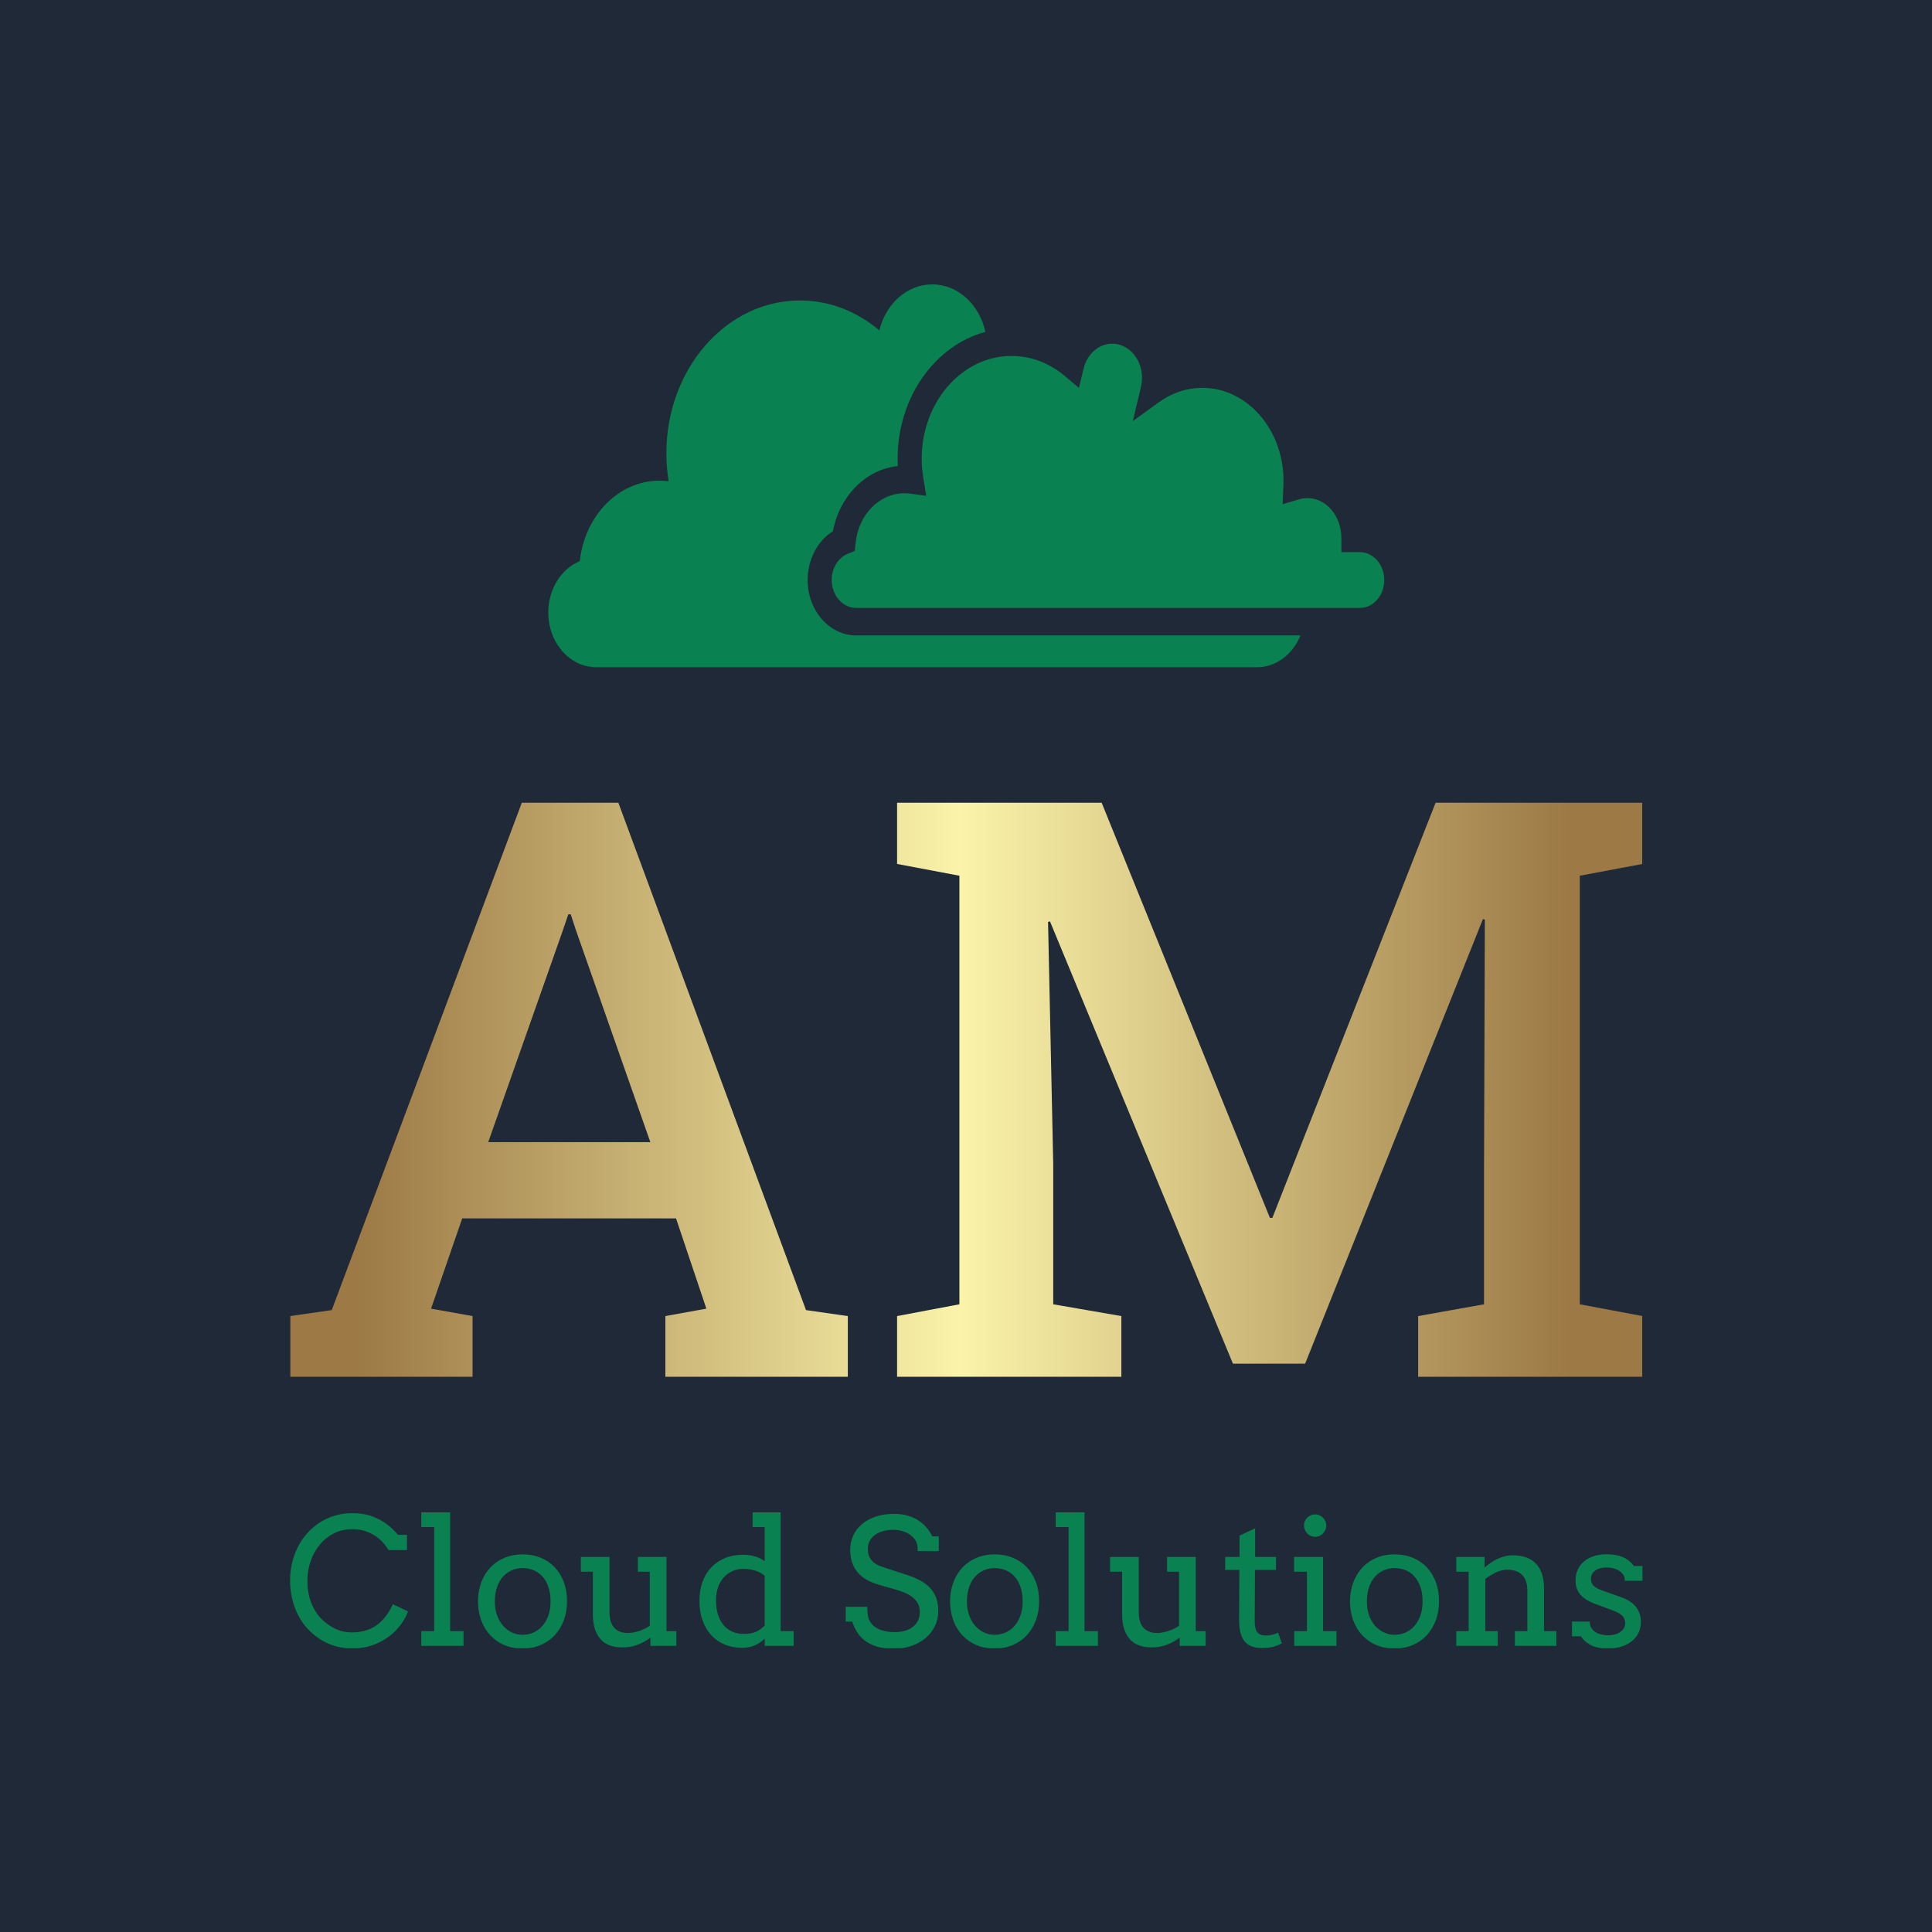
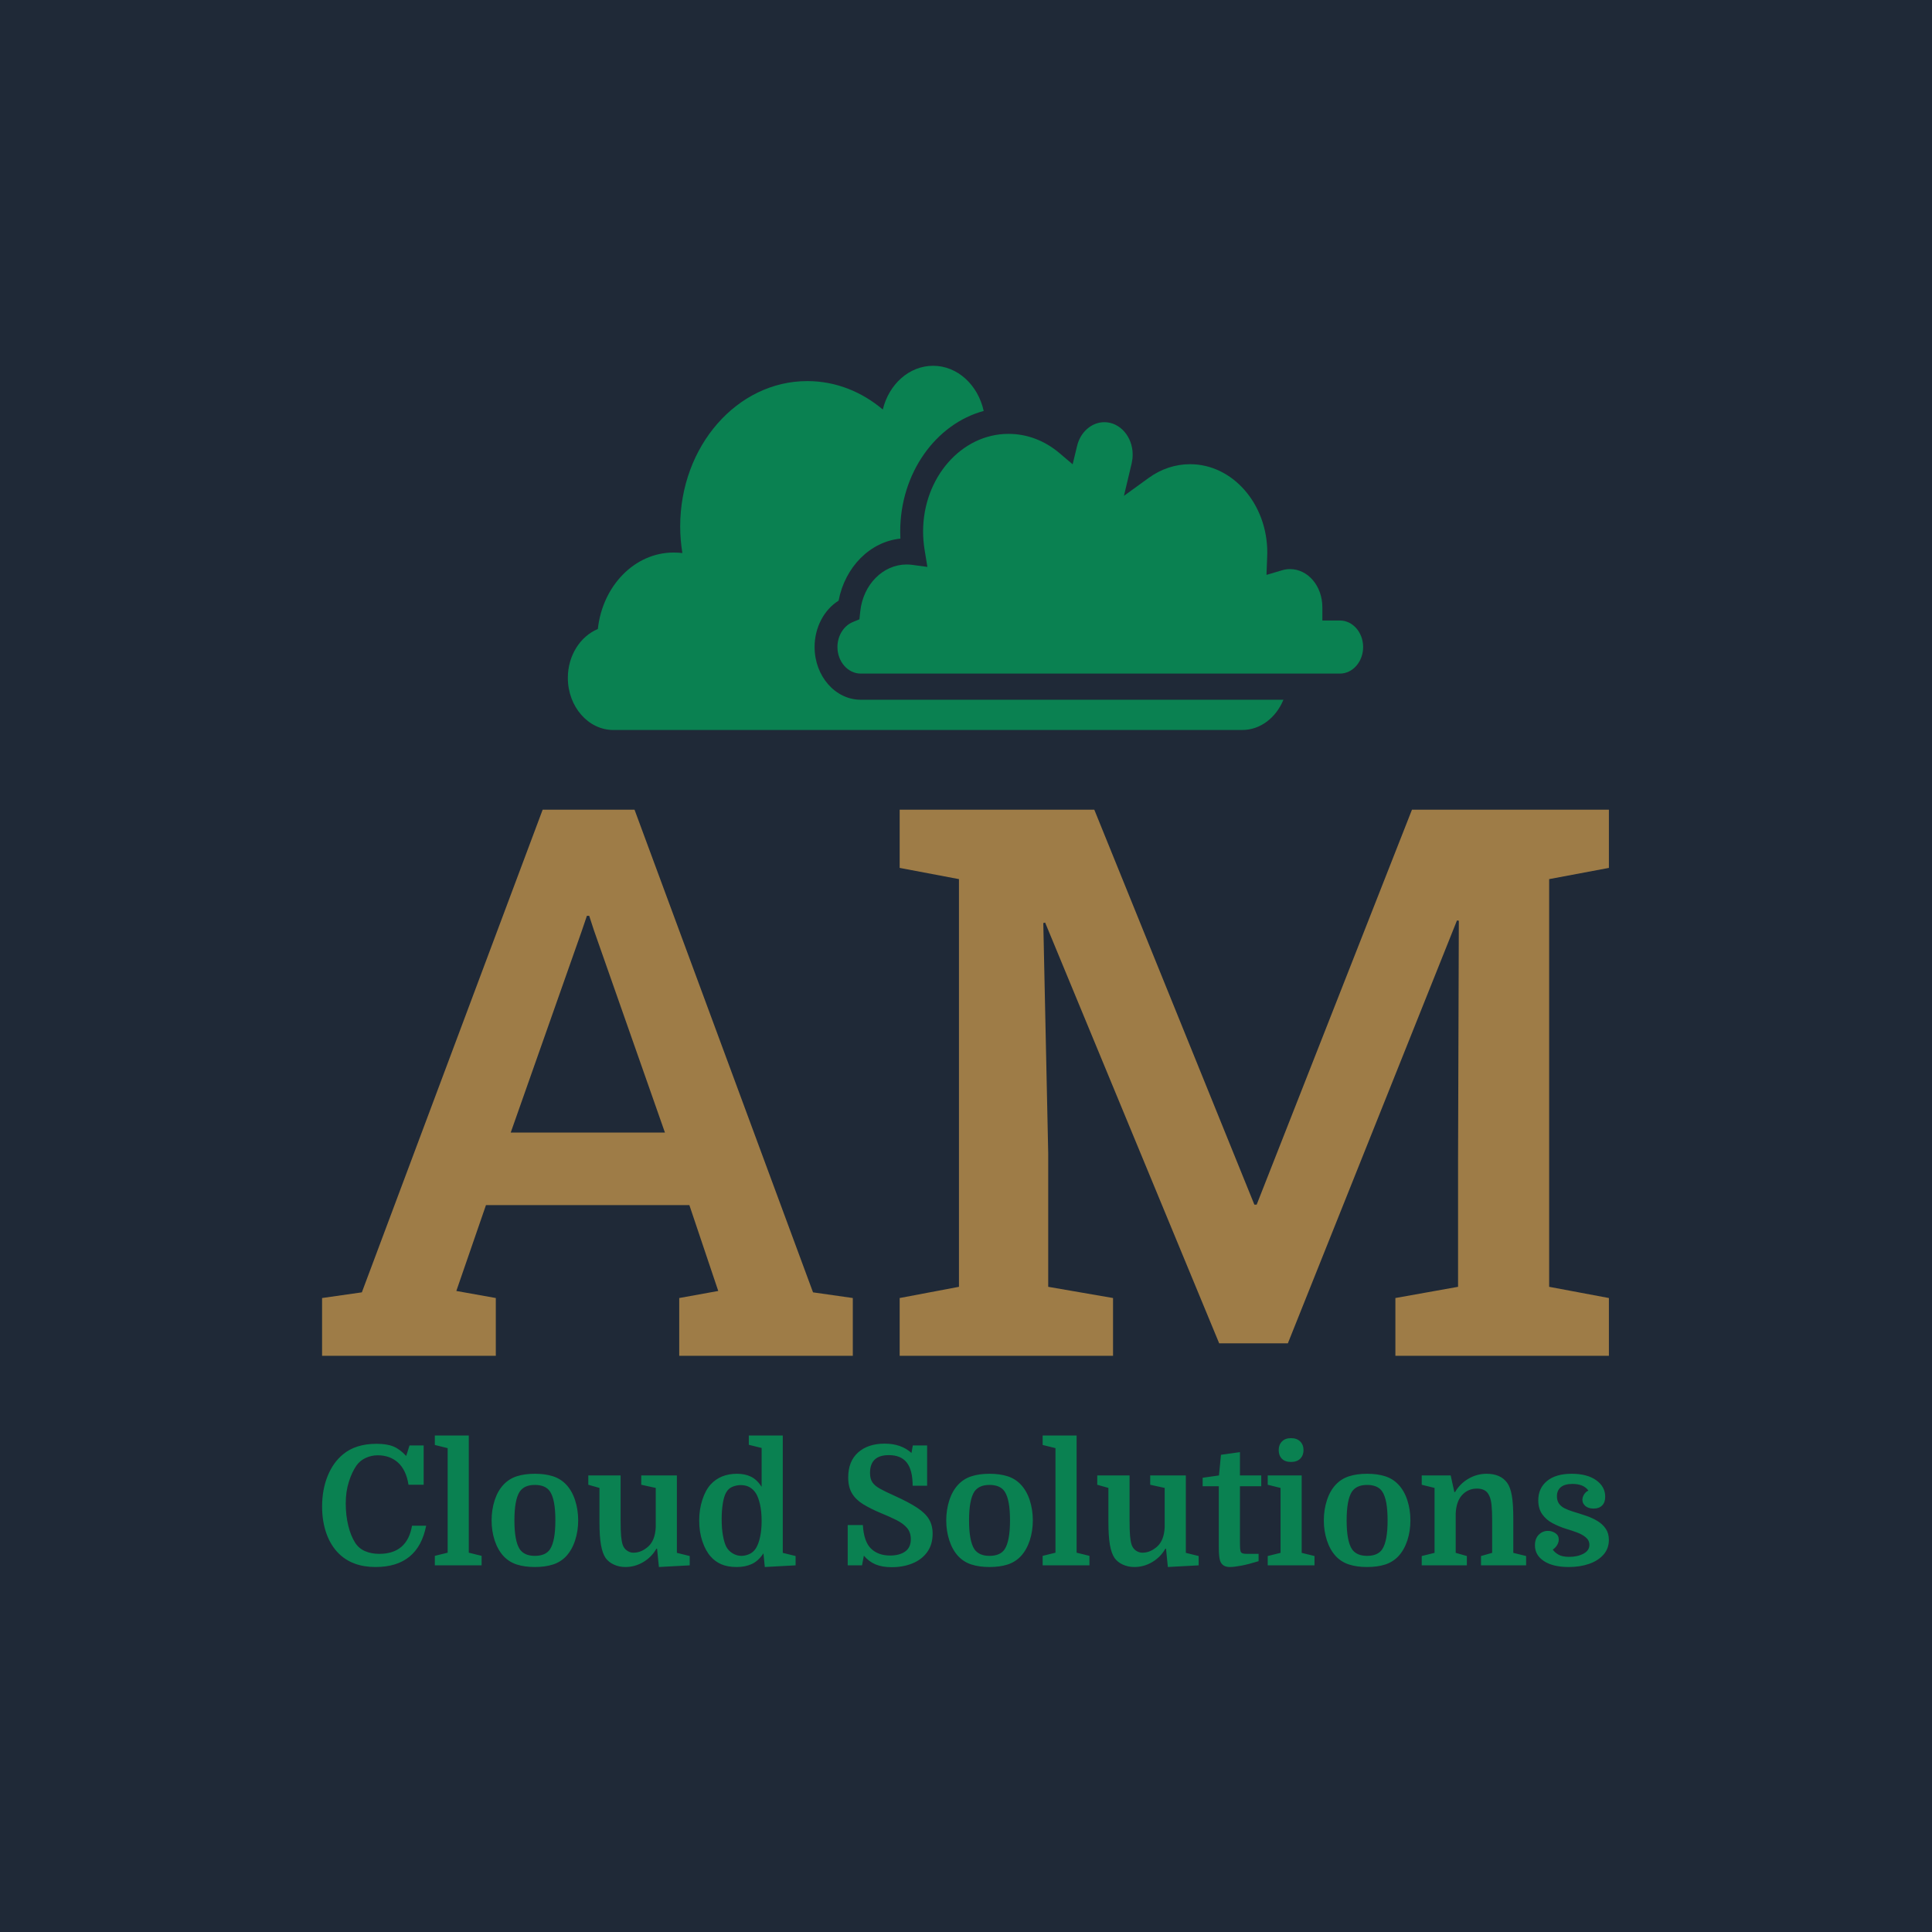
- <svg xmlns="http://www.w3.org/2000/svg" version="1.1" width="1000" height="1000" viewBox="0 0 1000 1000">
-   <rect width="1000" height="1000" fill="#1f2937" />
-   <g transform="matrix(0.7,0,0,0.7,150.1384,147.4857)">
-     <svg viewBox="0 0 245 247" data-background-color="#1f2937" preserveAspectRatio="xMidYMid meet" height="1008" width="1000">
-       <g id="tight-bounds" transform="matrix(1,0,0,1,-0.04843399,-0.1)">
-         <svg viewBox="0 0 245.097 247.2" height="247.2" width="245.097">
+ <svg xmlns="http://www.w3.org/2000/svg" version="1.1" width="1500" height="1500" viewBox="0 0 1500 1500">
+   <rect width="1500" height="1500" fill="#1f2937" />
+   <g transform="matrix(0.6666667,0,0,0.6666667,249.6037,284.3773)">
+     <svg viewBox="0 0 265 247" data-background-color="#1f2937" preserveAspectRatio="xMidYMid meet" height="1398" width="1500">
+       <g id="tight-bounds" transform="matrix(1,0,0,1,0.1050113,-0.1)">
+         <svg viewBox="0 0 264.79 247.2" height="247.2" width="264.79">
          <g>
-             <svg viewBox="0 0 245.097 247.2" height="247.2" width="245.097">
+             <svg viewBox="0 0 264.79 247.2" height="247.2" width="264.79">
              <g>
-                 <svg viewBox="0 0 395.52 398.914" height="247.2" width="245.097">
-                   <g transform="matrix(1,0,0,1,0,151.5611)">
-                     <svg viewBox="0 0 395.52 247.353" height="247.353" width="395.52">
-                       <g id="textblocktransform">
-                         <svg viewBox="0 0 395.52 247.353" height="247.353" width="395.52" id="textblock">
-                           <g>
-                             <svg viewBox="0 0 395.52 167.845" height="167.845" width="395.52">
-                               <g transform="matrix(1,0,0,1,0,0)">
-                                 <svg width="395.52" viewBox="1.29 -35.55 83.77 35.55" height="167.845" data-palette-color="url(#42454261-adbe-470b-a712-112ee8628300)" />
+                 <svg viewBox="0 0 264.79 247.2" height="247.2" width="264.79">
+                   <g>
+                     <svg viewBox="0 0 395.52 369.246" height="247.2" width="264.79">
+                       <g transform="matrix(1,0,0,1,0,136.4295)">
+                         <svg viewBox="0 0 395.52 232.816" height="232.816" width="395.52">
+                           <g id="textblocktransform">
+                             <svg viewBox="0 0 395.52 232.816" height="232.816" width="395.52" id="textblock">
+                               <g>
+                                 <svg viewBox="0 0 395.52 167.845" height="167.845" width="395.52">
+                                   <g transform="matrix(1,0,0,1,0,0)">
+                                     <svg width="395.52" viewBox="1.29 -35.55 83.77 35.55" height="167.845" data-palette-color="#9e7c47">
+                                       <path d="M12.6 0L1.29 0 1.29-3.76 3.88-4.13 15.65-35.55 21.63-35.55 33.25-4.13 35.84-3.76 35.84 0 24.54 0 24.54-3.76 27.08-4.22 25.2-9.81 11.96-9.81 10.03-4.22 12.6-3.76 12.6 0ZM18.19-27.64L13.57-14.53 23.61-14.53 18.99-27.69 18.68-28.64 18.53-28.64 18.19-27.64ZM52.78 0L38.89 0 38.89-3.76 42.75-4.49 42.75-31.03 38.89-31.76 38.89-35.55 42.75-35.55 51.56-35.55 61.98-9.84 62.13-9.84 72.24-35.55 85.06-35.55 85.06-31.76 81.17-31.03 81.17-4.49 85.06-3.76 85.06 0 71.16 0 71.16-3.76 75.24-4.49 75.24-12.77 75.29-28.32 75.17-28.34 64.16-0.81 59.69-0.81 48.36-28.2 48.24-28.17 48.56-13.18 48.56-4.49 52.78-3.76 52.78 0Z" opacity="1" transform="matrix(1,0,0,1,0,0)" fill="#9e7c47" class="wordmark-text-0" data-fill-palette-color="primary" id="text-0" />
+                                     </svg>
+                                   </g>
+                                 </svg>
                              </g>
-                             </svg>
-                           </g>
-                           <g transform="matrix(1,0,0,1,0,207.4695)">
-                             <svg viewBox="0 0 395.52 39.883" height="39.883" width="395.52">
-                               <g transform="matrix(1,0,0,1,0,0)">
-                                 <svg width="395.52" viewBox="1.76 -37.99 384.68 38.8" height="39.883" data-palette-color="#0a8151">
-                                   <path d="M35.01-27.25L29.76-27.25Q28.13-30.03 25.43-31.62 22.73-33.2 19.41-33.2L19.41-33.2Q16.58-33.2 14.23-32.01 11.89-30.81 10.22-28.8 8.54-26.78 7.62-24.13 6.69-21.48 6.69-18.55L6.69-18.55Q6.69-15.09 7.71-12.41 8.74-9.74 10.39-7.97 12.04-6.2 14.31-5.02 16.58-3.83 19.41-3.83L19.41-3.83Q23.27-3.83 26.12-5.7 28.98-7.57 31.01-11.84L31.01-11.84 35.3-9.81Q34.38-7.18 32.15-4.72 29.93-2.27 26.67-0.77 23.41 0.73 19.46 0.73L19.46 0.73Q15.67 0.73 12.5-0.7 9.33-2.12 6.85-4.76 4.37-7.4 3.06-11.01 1.76-14.62 1.76-18.55L1.76-18.55Q1.76-22.51 3.06-26.03 4.37-29.54 6.73-32.14 9.08-34.74 12.34-36.24 15.6-37.74 19.41-37.74L19.41-37.74Q22.8-37.74 25.27-36.78 27.73-35.82 29.46-34.48 31.18-33.15 32.42-31.59L32.42-31.59 35.01-31.59 35.01-27.25ZM39.08-33.79L39.08-37.99 47.29-37.99 47.29-4.2 51.1-4.2 51.1 0 39.08 0 39.08-4.2 42.75-4.2 42.75-33.79 39.08-33.79ZM55.2-12.65L55.2-12.65Q55.22-15.65 56.16-18.12 57.1-20.58 58.78-22.35 60.47-24.12 62.79-25.07 65.11-26.03 67.89-26.03L67.89-26.03Q70.7-26.03 73.03-25.07 75.36-24.12 77.02-22.38 78.68-20.63 79.61-18.16 80.54-15.7 80.54-12.7L80.54-12.7Q80.54-9.74 79.61-7.26 78.68-4.79 77.02-3 75.36-1.22 73.03-0.23 70.7 0.76 67.89 0.76L67.89 0.76Q65.03 0.76 62.71-0.22 60.4-1.2 58.74-2.97 57.08-4.74 56.15-7.2 55.22-9.67 55.2-12.65ZM60-12.65L60-12.65Q60-10.47 60.63-8.72 61.25-6.96 62.34-5.73 63.42-4.49 64.85-3.82 66.28-3.15 67.89-3.15L67.89-3.15Q69.58-3.15 71.03-3.81 72.48-4.47 73.55-5.7 74.63-6.93 75.24-8.69 75.85-10.45 75.85-12.65L75.85-12.65Q75.85-14.94 75.24-16.72 74.63-18.51 73.57-19.7 72.5-20.9 71.04-21.51 69.58-22.12 67.89-22.12L67.89-22.12Q66.28-22.12 64.85-21.51 63.42-20.9 62.34-19.7 61.25-18.51 60.63-16.72 60-14.94 60-12.65ZM100.68-21.09L100.68-25.29 108.83-25.29 108.83-4.2 111.64-4.2 111.64 0 104.26 0 104.26-2.34Q102.56-1.03 100.54-0.29 98.53 0.44 96.23 0.44L96.23 0.44Q94.33 0.44 92.78-0.11 91.23-0.66 90.14-1.82 89.06-2.98 88.47-4.76 87.88-6.54 87.88-9.01L87.88-9.01 87.88-21.09 84.47-21.09 84.47-25.29 92.62-25.29 92.62-9.55Q92.62-6.64 93.96-5.15 95.31-3.66 97.82-3.66L97.82-3.66Q99.31-3.66 100.96-4.2 102.6-4.74 104.07-5.69L104.07-5.69 104.07-21.09 100.68-21.09ZM133.32-33.79L133.32-37.99 141.3-37.99 141.3-4.2 145.01-4.2 145.01 0 136.76 0 136.76-2.08Q135.54-0.83 133.93-0.13 132.31 0.56 130.26 0.56L130.26 0.56Q127.7 0.56 125.49-0.33 123.28-1.22 121.66-2.94 120.03-4.66 119.12-7.17 118.2-9.67 118.2-12.89L118.2-12.89Q118.2-15.82 119.08-18.23 119.96-20.63 121.57-22.33 123.18-24.02 125.45-24.96 127.72-25.9 130.51-25.9L130.51-25.9Q132.34-25.9 133.85-25.5 135.37-25.1 136.76-24.1L136.76-24.1 136.76-33.79 133.32-33.79ZM130.85-3.39L130.85-3.39Q132.88-3.39 134.24-3.99 135.61-4.59 136.76-5.79L136.76-5.79 136.76-19.95Q135.54-20.97 133.95-21.44 132.36-21.9 130.7-21.9L130.7-21.9Q129.09-21.9 127.68-21.3 126.26-20.7 125.2-19.56 124.14-18.41 123.53-16.75 122.91-15.09 122.91-12.94L122.91-12.94Q122.91-10.6 123.5-8.81 124.09-7.03 125.14-5.82 126.19-4.61 127.65-4 129.12-3.39 130.85-3.39ZM146.91 0Q146.91 0 146.91 0ZM180.31-26.95Q180.31-29.1 179.53-30.18 178.74-31.25 177.8-31.82 176.86-32.4 175.74-32.7 174.62-33.01 173.5-33.01L173.5-33.01Q171.64-33.01 170.25-32.58 168.86-32.15 167.94-31.42 167.03-30.69 166.56-29.71 166.1-28.74 166.1-27.66L166.1-27.66Q166.1-26.05 166.67-25.06 167.25-24.07 168.12-23.47 169-22.88 170.07-22.53 171.13-22.19 172.1-21.85L172.1-21.85 177.04-20.24Q179.26-19.53 180.95-18.63 182.65-17.72 183.8-16.49 184.95-15.26 185.54-13.65 186.14-12.04 186.14-9.91L186.14-9.91Q186.14-7.62 185.2-5.66 184.26-3.71 182.58-2.27 180.89-0.83 178.56-0.01 176.23 0.81 173.45 0.81L173.45 0.81Q170.59 0.81 168.56 0.16 166.54-0.49 165.16-1.57 163.78-2.66 162.95-4.05 162.12-5.44 161.65-6.91L161.65-6.91 159.8-6.91 159.8-11.11 165.95-11.11Q165.95-8.4 166.53-7.28 167.1-6.15 168.12-5.41 169.15-4.66 170.57-4.28 171.98-3.91 173.69-3.91L173.69-3.91Q175.35-3.91 176.68-4.3 178.01-4.69 178.95-5.43 179.89-6.18 180.39-7.24 180.89-8.3 180.89-9.64L180.89-9.64Q180.89-11.13 180.27-12.17 179.65-13.21 178.67-13.94 177.69-14.67 176.54-15.14 175.38-15.6 174.3-15.94L174.3-15.94 168.95-17.46Q167.2-17.99 165.74-18.82 164.29-19.65 163.25-20.85 162.22-22.05 161.65-23.65 161.09-25.24 161.09-27.34L161.09-27.34Q161.09-29.47 161.92-31.32 162.75-33.18 164.36-34.57 165.98-35.96 168.31-36.76 170.64-37.55 173.64-37.55L173.64-37.55Q175.62-37.55 177.29-37.08 178.96-36.62 180.32-35.78 181.67-34.94 182.71-33.75 183.75-32.57 184.46-31.15L184.46-31.15 186.29-31.15 186.29-26.95 180.31-26.95ZM189.48-12.65L189.48-12.65Q189.51-15.65 190.45-18.12 191.39-20.58 193.07-22.35 194.76-24.12 197.08-25.07 199.4-26.03 202.18-26.03L202.18-26.03Q204.99-26.03 207.32-25.07 209.65-24.12 211.31-22.38 212.97-20.63 213.9-18.16 214.83-15.7 214.83-12.7L214.83-12.7Q214.83-9.74 213.9-7.26 212.97-4.79 211.31-3 209.65-1.22 207.32-0.23 204.99 0.76 202.18 0.76L202.18 0.76Q199.32 0.76 197-0.22 194.68-1.2 193.02-2.97 191.36-4.74 190.44-7.2 189.51-9.67 189.48-12.65ZM194.29-12.65L194.29-12.65Q194.29-10.47 194.92-8.72 195.54-6.96 196.63-5.73 197.71-4.49 199.14-3.82 200.57-3.15 202.18-3.15L202.18-3.15Q203.86-3.15 205.32-3.81 206.77-4.47 207.84-5.7 208.92-6.93 209.53-8.69 210.14-10.45 210.14-12.65L210.14-12.65Q210.14-14.94 209.53-16.72 208.92-18.51 207.86-19.7 206.79-20.9 205.33-21.51 203.86-22.12 202.18-22.12L202.18-22.12Q200.57-22.12 199.14-21.51 197.71-20.9 196.63-19.7 195.54-18.51 194.92-16.72 194.29-14.94 194.29-12.65ZM219.54-33.79L219.54-37.99 227.74-37.99 227.74-4.2 231.55-4.2 231.55 0 219.54 0 219.54-4.2 223.2-4.2 223.2-33.79 219.54-33.79ZM251.22-21.09L251.22-25.29 259.38-25.29 259.38-4.2 262.18-4.2 262.18 0 254.81 0 254.81-2.34Q253.1-1.03 251.09-0.29 249.07 0.44 246.78 0.44L246.78 0.44Q244.87 0.44 243.32-0.11 241.77-0.66 240.69-1.82 239.6-2.98 239.02-4.76 238.43-6.54 238.43-9.01L238.43-9.01 238.43-21.09 235.01-21.09 235.01-25.29 243.17-25.29 243.17-9.55Q243.17-6.64 244.51-5.15 245.85-3.66 248.37-3.66L248.37-3.66Q249.86-3.66 251.5-4.2 253.15-4.74 254.62-5.69L254.62-5.69 254.62-21.09 251.22-21.09ZM276.27-33.45L276.27-25.29 282.2-25.29 282.2-21.61 276.22-21.61 276.15-7.01Q276.15-5.52 276.49-4.59 276.83-3.66 277.59-3.31 278.34-2.95 279.3-2.95L279.3-2.95Q280.32-2.95 281.1-3.14 281.88-3.32 282.81-3.76L282.81-3.76 283.86-0.71Q282.69-0.1 281.4 0.26 280.1 0.61 278.34 0.61L278.34 0.61Q276.68 0.61 275.45 0.21 274.22-0.2 273.38-1.15 272.53-2.1 272.12-3.7 271.7-5.3 271.7-7.69L271.7-7.69 271.78-21.61 267.75-21.61 267.75-25.29 271.83-25.29 271.83-31.35 276.27-33.45ZM287.35-21.09L287.35-25.29 295.6-25.29 295.6-4.2 299.41-4.2 299.41 0 287.4 0 287.4-4.2 291.01-4.2 291.01-21.09 287.35-21.09ZM290.16-34.25L290.16-34.25Q290.16-34.89 290.41-35.46 290.67-36.04 291.1-36.46 291.53-36.89 292.11-37.15 292.7-37.4 293.36-37.4L293.36-37.4Q293.99-37.4 294.56-37.15 295.14-36.89 295.57-36.46 295.99-36.04 296.25-35.46 296.51-34.89 296.51-34.25L296.51-34.25Q296.51-33.59 296.25-33.01 295.99-32.42 295.57-31.97 295.14-31.52 294.56-31.26 293.99-31.01 293.36-31.01L293.36-31.01Q292.7-31.01 292.11-31.26 291.53-31.52 291.1-31.97 290.67-32.42 290.41-33.01 290.16-33.59 290.16-34.25ZM303.24-12.65L303.24-12.65Q303.27-15.65 304.21-18.12 305.15-20.58 306.83-22.35 308.51-24.12 310.83-25.07 313.15-26.03 315.94-26.03L315.94-26.03Q318.74-26.03 321.08-25.07 323.41-24.12 325.07-22.38 326.73-20.63 327.66-18.16 328.58-15.7 328.58-12.7L328.58-12.7Q328.58-9.74 327.66-7.26 326.73-4.79 325.07-3 323.41-1.22 321.08-0.23 318.74 0.76 315.94 0.76L315.94 0.76Q313.08 0.76 310.76-0.22 308.44-1.2 306.78-2.97 305.12-4.74 304.19-7.2 303.27-9.67 303.24-12.65ZM308.05-12.65L308.05-12.65Q308.05-10.47 308.67-8.72 309.3-6.96 310.38-5.73 311.47-4.49 312.9-3.82 314.33-3.15 315.94-3.15L315.94-3.15Q317.62-3.15 319.07-3.81 320.53-4.47 321.6-5.7 322.68-6.93 323.29-8.69 323.9-10.45 323.9-12.65L323.9-12.65Q323.9-14.94 323.29-16.72 322.68-18.51 321.61-19.7 320.55-20.9 319.09-21.51 317.62-22.12 315.94-22.12L315.94-22.12Q314.33-22.12 312.9-21.51 311.47-20.9 310.38-19.7 309.3-18.51 308.67-16.72 308.05-14.94 308.05-12.65ZM350.14 0L350.14-4.2 353.7-4.2 353.7-15.75Q353.7-18.65 352.23-20.15 350.75-21.66 347.99-21.66L347.99-21.66Q346.4-21.66 344.79-20.9 343.18-20.14 341.74-19.02L341.74-19.02 341.74-4.2 345.3-4.2 345.3 0 333.49 0 333.49-4.2 337-4.2 337-21.09 333.49-21.09 333.49-25.29 341.54-25.29 341.54-22.31 341.59-22.31Q342.4-23.02 343.31-23.66 344.23-24.29 345.23-24.76 346.23-25.22 347.32-25.49 348.41-25.76 349.6-25.76L349.6-25.76Q351.63-25.76 353.26-25.2 354.9-24.63 356.05-23.49 357.19-22.34 357.82-20.54 358.44-18.75 358.44-16.31L358.44-16.31 358.44-4.2 361.95-4.2 361.95 0 350.14 0ZM381.43-18.51Q381.43-19.53 380.96-20.25 380.48-20.97 379.73-21.42 378.97-21.88 378.04-22.08 377.11-22.29 376.23-22.29L376.23-22.29Q375.26-22.29 374.44-22.07 373.62-21.85 373.04-21.44 372.45-21.02 372.12-20.42 371.79-19.82 371.79-19.09L371.79-19.09Q371.79-17.82 372.56-17.08 373.33-16.33 375.14-15.7L375.14-15.7 379.99-13.99Q383.12-12.94 384.56-11.13 386-9.33 386-6.81L386-6.81Q386-5.13 385.33-3.72 384.66-2.32 383.42-1.33 382.19-0.34 380.46 0.21 378.72 0.76 376.6 0.76L376.6 0.76Q373.65 0.76 371.79-0.2 369.94-1.15 368.93-2.71L368.93-2.71 366.4-2.71 366.4-6.91 371.45-6.91Q371.45-5.86 371.9-5.11 372.35-4.37 373.1-3.91 373.84-3.44 374.78-3.22 375.72-3 376.7-3L376.7-3Q377.65-3 378.53-3.23 379.41-3.47 380.08-3.92 380.75-4.37 381.14-5 381.53-5.64 381.53-6.45L381.53-6.45Q381.53-7.67 380.74-8.52 379.95-9.38 378.04-10.06L378.04-10.06 373.21-11.87Q370.25-12.92 368.82-14.54 367.4-16.16 367.4-18.6L367.4-18.6Q367.4-20.21 367.99-21.58 368.59-22.95 369.73-23.94 370.86-24.93 372.5-25.49 374.13-26.05 376.23-26.05L376.23-26.05Q378.94-26.05 380.78-25.29 382.61-24.54 384.07-22.71L384.07-22.71 386.44-22.71 386.44-18.51 381.43-18.51Z" opacity="1" transform="matrix(1,0,0,1,0,0)" fill="#0a8151" class="slogan-text-1" data-fill-palette-color="secondary" id="text-1" />
+                               <g transform="matrix(1,0,0,1,0,192.3379)">
+                                 <svg viewBox="0 0 395.52 40.478" height="40.478" width="395.52">
+                                   <g transform="matrix(1,0,0,1,0,0)">
+                                     <svg width="395.52" viewBox="2.15 -39 386.42 39.55" height="40.478" data-palette-color="#0a8151">
+                                       <path d="M18.85-33.05L18.85-33.05Q16.95-33.05 15.23-32.25 13.5-31.45 12.45-29.95L12.45-29.95Q11.1-28 10.18-25.08 9.25-22.15 9.25-18.6L9.25-18.6Q9.25-15.05 10-11.95 10.75-8.85 12.1-6.75L12.1-6.75Q13.2-5.05 15.08-4.25 16.95-3.45 19.3-3.45L19.3-3.45Q27.7-3.45 29.15-11.9L29.15-11.9 33.4-11.9Q30.95 0.5 18.2 0.5L18.2 0.5Q11.3 0.5 7.2-3.5L7.2-3.5Q4.75-5.9 3.45-9.55 2.15-13.2 2.15-17.65L2.15-17.65Q2.15-22.7 3.8-26.8 5.45-30.9 8.45-33.35L8.45-33.35Q12.25-36.5 18.5-36.5L18.5-36.5Q21.6-36.5 23.55-35.7 25.5-34.9 27.4-32.85L27.4-32.85 28.4-36 32.65-36 32.65-24.2 28.1-24.2Q27.4-28.6 24.98-30.83 22.55-33.05 18.85-33.05ZM36-2.85L39.85-3.8 39.85-35.2 36-36.15 36-39 46.2-39 46.2-3.8 50.05-2.85 50.05 0 36 0 36-2.85ZM79.05-13.5L79.05-13.5Q79.05-10.3 78.12-7.48 77.2-4.65 75.45-2.75L75.45-2.75Q73.8-1 71.47-0.25 69.15 0.5 66.05 0.5L66.05 0.5Q62.95 0.5 60.62-0.25 58.3-1 56.65-2.75L56.65-2.75Q54.9-4.65 53.97-7.48 53.05-10.3 53.05-13.5L53.05-13.5Q53.05-16.7 53.97-19.55 54.9-22.4 56.65-24.25L56.65-24.25Q58.3-26 60.62-26.75 62.95-27.5 66.05-27.5L66.05-27.5Q69.15-27.5 71.47-26.75 73.8-26 75.45-24.25L75.45-24.25Q77.2-22.4 78.12-19.55 79.05-16.7 79.05-13.5ZM61.5-4.85L61.5-4.85Q62.2-3.85 63.32-3.35 64.45-2.85 66.05-2.85L66.05-2.85Q67.65-2.85 68.8-3.35 69.95-3.85 70.6-4.85L70.6-4.85Q72.2-7.3 72.2-13.5L72.2-13.5Q72.2-16.65 71.8-18.8 71.4-20.95 70.6-22.15L70.6-22.15Q69.95-23.15 68.8-23.65 67.65-24.15 66.05-24.15L66.05-24.15Q64.45-24.15 63.32-23.65 62.2-23.15 61.5-22.15L61.5-22.15Q59.9-19.7 59.9-13.5L59.9-13.5Q59.9-7.3 61.5-4.85ZM82.09-27L91.79-27 91.79-13.6Q91.79-10.4 91.94-8.8 92.09-7.2 92.39-6.25L92.39-6.25Q92.79-5.05 93.72-4.42 94.64-3.8 95.59-3.8L95.59-3.8Q96.94-3.8 98.04-4.3 99.14-4.8 100.09-5.65L100.09-5.65Q102.14-7.5 102.34-11.4L102.34-11.4 102.34-23.25 97.99-24.2 97.99-27 108.69-27 108.69-3.75 112.54-2.8 112.54 0 103.29 0.5 102.74-5 102.54-5Q101.09-2.45 98.59-0.98 96.09 0.5 93.24 0.5L93.24 0.5Q91.34 0.5 89.77-0.23 88.19-0.95 87.29-2.2L87.29-2.2Q86.34-3.6 85.89-6.15 85.44-8.7 85.44-12.95L85.44-12.95 85.44-23.25 82.09-24.2 82.09-27ZM115.39-13.45L115.39-13.45Q115.39-16.75 116.32-19.63 117.24-22.5 118.79-24.25L118.79-24.25Q120.24-25.85 122.24-26.68 124.24-27.5 126.74-27.5L126.74-27.5Q129.09-27.5 130.89-26.65 132.69-25.8 134.14-23.6L134.14-23.6 134.14-35.25 130.29-36.2 130.29-39 140.49-39 140.49-3.75 144.34-2.8 144.34 0 135.09 0.5 134.69-3.6Q133.14-1.3 131.19-0.4 129.24 0.5 126.64 0.5L126.64 0.5Q123.89 0.5 122.02-0.33 120.14-1.15 118.84-2.65L118.84-2.65Q117.29-4.4 116.34-7.23 115.39-10.05 115.39-13.45ZM134.14-13.3L134.14-13.3Q134.14-16.2 133.64-18.35 133.14-20.5 132.44-21.6L132.44-21.6Q131.69-22.8 130.56-23.45 129.44-24.1 127.84-24.1L127.84-24.1Q126.64-24.1 125.39-23.6 124.14-23.1 123.44-21.8L123.44-21.8Q122.79-20.6 122.47-18.5 122.14-16.4 122.14-13.9L122.14-13.9Q122.14-11 122.54-8.85 122.94-6.7 123.54-5.55L123.54-5.55Q124.24-4.3 125.47-3.58 126.69-2.85 128.09-2.85L128.09-2.85Q129.24-2.85 130.44-3.38 131.64-3.9 132.44-5.15L132.44-5.15Q133.24-6.45 133.69-8.58 134.14-10.7 134.14-13.3ZM173.19 0.55L173.19 0.55Q170.34 0.55 168.36-0.28 166.39-1.1 164.84-2.9L164.84-2.9 164.29 0 159.99 0 159.99-12.1 164.54-12.1Q164.84-7.1 166.99-5.03 169.14-2.95 172.69-2.95L172.69-2.95Q175.54-2.95 177.24-4.15 178.94-5.35 178.94-7.85L178.94-7.85Q178.94-9.9 177.81-11.23 176.69-12.55 174.66-13.58 172.64-14.6 169.94-15.7L169.94-15.7Q166.84-17 164.64-18.35 162.44-19.7 161.29-21.6 160.14-23.5 160.14-26.4L160.14-26.4Q160.14-31.25 163.11-33.9 166.09-36.55 171.09-36.55L171.09-36.55Q176.04-36.55 179.14-33.75L179.14-33.75 179.54-36 183.84-36 183.84-23.9 179.49-23.9Q179.49-28.6 177.74-30.85 175.99-33.1 172.34-33.1L172.34-33.1Q166.69-33.1 166.69-27.75L166.69-27.75Q166.69-26 167.39-24.95 168.09-23.9 169.71-23 171.34-22.1 174.14-20.85L174.14-20.85Q178.34-18.95 180.84-17.3 183.34-15.65 184.41-13.83 185.49-12 185.49-9.55L185.49-9.55Q185.49-6.2 183.84-3.95 182.19-1.7 179.41-0.58 176.64 0.55 173.19 0.55ZM215.58-13.5L215.58-13.5Q215.58-10.3 214.66-7.48 213.73-4.65 211.98-2.75L211.98-2.75Q210.33-1 208.01-0.25 205.68 0.5 202.58 0.5L202.58 0.5Q199.48 0.5 197.16-0.25 194.83-1 193.18-2.75L193.18-2.75Q191.43-4.65 190.51-7.48 189.58-10.3 189.58-13.5L189.58-13.5Q189.58-16.7 190.51-19.55 191.43-22.4 193.18-24.25L193.18-24.25Q194.83-26 197.16-26.75 199.48-27.5 202.58-27.5L202.58-27.5Q205.68-27.5 208.01-26.75 210.33-26 211.98-24.25L211.98-24.25Q213.73-22.4 214.66-19.55 215.58-16.7 215.58-13.5ZM198.03-4.85L198.03-4.85Q198.73-3.85 199.86-3.35 200.98-2.85 202.58-2.85L202.58-2.85Q204.18-2.85 205.33-3.35 206.48-3.85 207.13-4.85L207.13-4.85Q208.73-7.3 208.73-13.5L208.73-13.5Q208.73-16.65 208.33-18.8 207.93-20.95 207.13-22.15L207.13-22.15Q206.48-23.15 205.33-23.65 204.18-24.15 202.58-24.15L202.58-24.15Q200.98-24.15 199.86-23.65 198.73-23.15 198.03-22.15L198.03-22.15Q196.43-19.7 196.43-13.5L196.43-13.5Q196.43-7.3 198.03-4.85ZM218.53-2.85L222.38-3.8 222.38-35.2 218.53-36.15 218.53-39 228.73-39 228.73-3.8 232.58-2.85 232.58 0 218.53 0 218.53-2.85ZM234.93-27L244.63-27 244.63-13.6Q244.63-10.4 244.78-8.8 244.93-7.2 245.23-6.25L245.23-6.25Q245.63-5.05 246.55-4.42 247.48-3.8 248.43-3.8L248.43-3.8Q249.78-3.8 250.88-4.3 251.98-4.8 252.93-5.65L252.93-5.65Q254.98-7.5 255.18-11.4L255.18-11.4 255.18-23.25 250.83-24.2 250.83-27 261.53-27 261.53-3.75 265.38-2.8 265.38 0 256.13 0.5 255.58-5 255.38-5Q253.93-2.45 251.43-0.98 248.93 0.5 246.08 0.5L246.08 0.5Q244.18 0.5 242.6-0.23 241.03-0.95 240.13-2.2L240.13-2.2Q239.18-3.6 238.73-6.15 238.28-8.7 238.28-12.95L238.28-12.95 238.28-23.25 234.93-24.2 234.93-27ZM271.43-23.75L266.58-23.75 266.58-26.3 271.48-27 272.08-33.2 277.78-34 277.78-27 284.18-27 284.18-23.75 277.78-23.75 277.78-7.4Q277.78-5.7 277.83-5.08 277.88-4.45 278.03-4.05L278.03-4.05Q278.18-3.75 278.58-3.6 278.98-3.45 279.88-3.45L279.88-3.45 283.38-3.45 283.38-1.25Q280.48-0.35 278.25 0.08 276.03 0.5 274.73 0.5L274.73 0.5Q272.48 0.5 271.83-1.35L271.83-1.35Q271.63-1.95 271.53-2.9 271.43-3.85 271.43-5.7L271.43-5.7 271.43-23.75ZM289.97-3.75L289.97-23.25 286.12-24.2 286.12-27 296.32-27 296.32-3.75 300.17-2.8 300.17 0 286.12 0 286.12-2.8 289.97-3.75ZM289.42-34.6L289.42-34.6Q289.42-36.2 290.4-37.2 291.37-38.2 293.12-38.2L293.12-38.2Q294.87-38.2 295.87-37.2 296.87-36.2 296.87-34.6L296.87-34.6Q296.87-33.05 295.9-32.05 294.92-31.05 293.12-31.05L293.12-31.05Q291.32-31.05 290.37-32.02 289.42-33 289.42-34.6ZM328.97-13.5L328.97-13.5Q328.97-10.3 328.05-7.48 327.12-4.65 325.37-2.75L325.37-2.75Q323.72-1 321.4-0.25 319.07 0.5 315.97 0.5L315.97 0.5Q312.87 0.5 310.55-0.25 308.22-1 306.57-2.75L306.57-2.75Q304.82-4.65 303.9-7.48 302.97-10.3 302.97-13.5L302.97-13.5Q302.97-16.7 303.9-19.55 304.82-22.4 306.57-24.25L306.57-24.25Q308.22-26 310.55-26.75 312.87-27.5 315.97-27.5L315.97-27.5Q319.07-27.5 321.4-26.75 323.72-26 325.37-24.25L325.37-24.25Q327.12-22.4 328.05-19.55 328.97-16.7 328.97-13.5ZM311.42-4.85L311.42-4.85Q312.12-3.85 313.25-3.35 314.37-2.85 315.97-2.85L315.97-2.85Q317.57-2.85 318.72-3.35 319.87-3.85 320.52-4.85L320.52-4.85Q322.12-7.3 322.12-13.5L322.12-13.5Q322.12-16.65 321.72-18.8 321.32-20.95 320.52-22.15L320.52-22.15Q319.87-23.15 318.72-23.65 317.57-24.15 315.97-24.15L315.97-24.15Q314.37-24.15 313.25-23.65 312.12-23.15 311.42-22.15L311.42-22.15Q309.82-19.7 309.82-13.5L309.82-13.5Q309.82-7.3 311.42-4.85ZM332.37-2.8L336.22-3.75 336.22-23.25 332.37-24.2 332.37-27 341.07-27 342.17-22 342.37-22Q343.87-24.55 346.42-26.03 348.97-27.5 351.87-27.5L351.87-27.5Q356.02-27.5 358.02-24.8L358.02-24.8Q359.02-23.4 359.44-20.88 359.87-18.35 359.87-14.05L359.87-14.05 359.87-3.75 363.72-2.8 363.72 0 350.17 0 350.17-2.8 353.52-3.75 353.52-13.4Q353.52-16.4 353.34-18.07 353.17-19.75 352.72-20.75L352.72-20.75Q352.17-22.05 351.22-22.55 350.27-23.05 348.97-23.05L348.97-23.05Q346.52-23.05 344.82-21.45L344.82-21.45Q342.77-19.55 342.57-15.6L342.57-15.6 342.57-3.75 345.92-2.8 345.92 0 332.37 0 332.37-2.8ZM376.67-2.55L376.67-2.55Q379.17-2.55 380.94-3.5 382.72-4.45 382.72-6.15L382.72-6.15Q382.72-7.5 381.64-8.4 380.57-9.3 378.94-9.9 377.32-10.5 375.62-11L375.62-11Q373.57-11.65 371.67-12.65 369.77-13.65 368.57-15.33 367.37-17 367.37-19.55L367.37-19.55Q367.37-23.15 369.99-25.33 372.62-27.5 377.42-27.5L377.42-27.5Q382.02-27.5 384.74-25.58 387.47-23.65 387.47-20.6L387.47-20.6Q387.47-18.9 386.54-17.98 385.62-17.05 384.02-17.05L384.02-17.05Q382.42-17.05 381.52-17.82 380.62-18.6 380.62-19.65L380.62-19.65Q380.62-20.5 381.12-21.3 381.62-22.1 382.42-22.45L382.42-22.45Q381.77-23.4 380.57-23.93 379.37-24.45 377.62-24.45L377.62-24.45Q375.32-24.45 374.14-23.48 372.97-22.5 372.97-20.75L372.97-20.75Q372.97-19.45 373.57-18.57 374.17-17.7 375.24-17.15 376.32-16.6 377.77-16.15L377.77-16.15Q379.77-15.55 381.69-14.9 383.62-14.25 385.17-13.3 386.72-12.35 387.64-10.98 388.57-9.6 388.57-7.65L388.57-7.65Q388.57-5.05 386.97-3.23 385.37-1.4 382.64-0.45 379.92 0.5 376.52 0.5L376.52 0.5Q371.77 0.5 369.07-1.28 366.37-3.05 366.37-6L366.37-6Q366.37-8.05 367.52-9.2 368.67-10.35 370.27-10.35L370.27-10.35Q371.47-10.35 372.49-9.68 373.52-9 373.52-7.75L373.52-7.75Q373.52-6.85 372.97-6 372.42-5.15 371.72-4.75L371.72-4.75Q372.22-3.95 373.37-3.25 374.52-2.55 376.67-2.55Z" opacity="1" transform="matrix(1,0,0,1,0,0)" fill="#0a8151" class="slogan-text-1" data-fill-palette-color="secondary" id="text-1" />
+                                     </svg>
+                                   </g>
                                </svg>
                              </g>
                            </svg>
                          </g>
                        </svg>
                      </g>
-                     </svg>
-                   </g>
-                   <g transform="matrix(1,0,0,1,75.54432,0)">
-                     <svg viewBox="0 0 244.431 111.937" height="111.937" width="244.431">
-                       <g>
-                         <svg version="1.1" x="0" y="0" viewBox="1 27.277 97.07 44.453" enable-background="new 0 0 100 100" xml:space="preserve" height="111.937" width="244.431" class="icon-icon-0" data-fill-palette-color="accent" id="icon-0">
-                           <g fill="#0a8151" data-fill-palette-color="accent">
-                             <path fill-rule="evenodd" clip-rule="evenodd" fill="#0a8151" d="M36.748 68.037c-3.109 0-5.631-2.889-5.631-6.441 0-2.373 1.148-4.537 2.928-5.652 0.791-4.125 3.858-7.2 7.543-7.571-0.014-0.294-0.021-0.577-0.021-0.868 0-7.144 4.363-13.14 10.19-14.716-0.693-3.165-3.194-5.512-6.171-5.512-2.935 0-5.4 2.263-6.143 5.337-2.577-2.178-5.757-3.47-9.217-3.47-8.566 0-15.514 7.943-15.514 17.751 0 1.1 0.098 2.186 0.266 3.236-0.35-0.042-0.714-0.06-1.078-0.06-4.749 0-8.671 4.073-9.238 9.333C2.526 60.293 1 62.627 1 65.371c0 3.51 2.493 6.359 5.554 6.359h76.757c2.228 0 4.146-1.52 5.029-3.693H36.748z" data-fill-palette-color="accent" />
-                             <path fill-rule="evenodd" clip-rule="evenodd" fill="#0a8151" d="M95.238 58.367h-2.144v-1.604c0-2.633-1.778-4.672-3.957-4.672-0.343 0-0.687 0.057-1.022 0.162l-1.842 0.545 0.084-2.17c0.007-0.183 0.014-0.371 0.014-0.557 0-5.943-4.23-10.783-9.427-10.783-1.786 0-3.523 0.574-5.029 1.66l-3.04 2.203 0.946-3.976c0.076-0.343 0.119-0.7 0.119-1.061 0-2.182-1.549-3.954-3.453-3.954-1.548 0-2.921 1.19-3.327 2.89l-0.546 2.248-1.633-1.384c-1.806-1.52-3.95-2.328-6.198-2.328-5.743 0-10.422 5.348-10.422 11.917 0 0.742 0.063 1.478 0.175 2.186l0.351 2.136-1.892-0.256c-0.21-0.025-0.434-0.039-0.65-0.039-2.872 0-5.31 2.451-5.652 5.715l-0.105 0.975-0.812 0.336c-1.113 0.459-1.87 1.682-1.87 3.047 0 1.785 1.274 3.242 2.844 3.242h58.49c1.562 0 2.83-1.457 2.83-3.242S96.8 58.367 95.238 58.367z" data-fill-palette-color="accent" />
+                       <g transform="matrix(1,0,0,1,75.54432,0)">
+                         <svg viewBox="0 0 244.431 111.937" height="111.937" width="244.431">
+                           <g>
+                             <svg version="1.1" x="0" y="0" viewBox="1 27.277 97.07 44.453" enable-background="new 0 0 100 100" xml:space="preserve" height="111.937" width="244.431" class="icon-icon-0" data-fill-palette-color="accent" id="icon-0">
+                               <g fill="#0a8151" data-fill-palette-color="accent">
+                                 <path fill-rule="evenodd" clip-rule="evenodd" fill="#0a8151" d="M36.748 68.037c-3.109 0-5.631-2.889-5.631-6.441 0-2.373 1.148-4.537 2.928-5.652 0.791-4.125 3.858-7.2 7.543-7.571-0.014-0.294-0.021-0.577-0.021-0.868 0-7.144 4.363-13.14 10.19-14.716-0.693-3.165-3.194-5.512-6.171-5.512-2.935 0-5.4 2.263-6.143 5.337-2.577-2.178-5.757-3.47-9.217-3.47-8.566 0-15.514 7.943-15.514 17.751 0 1.1 0.098 2.186 0.266 3.236-0.35-0.042-0.714-0.06-1.078-0.06-4.749 0-8.671 4.073-9.238 9.333C2.526 60.293 1 62.627 1 65.371c0 3.51 2.493 6.359 5.554 6.359h76.757c2.228 0 4.146-1.52 5.029-3.693H36.748z" data-fill-palette-color="accent" />
+                                 <path fill-rule="evenodd" clip-rule="evenodd" fill="#0a8151" d="M95.238 58.367h-2.144v-1.604c0-2.633-1.778-4.672-3.957-4.672-0.343 0-0.687 0.057-1.022 0.162l-1.842 0.545 0.084-2.17c0.007-0.183 0.014-0.371 0.014-0.557 0-5.943-4.23-10.783-9.427-10.783-1.786 0-3.523 0.574-5.029 1.66l-3.04 2.203 0.946-3.976c0.076-0.343 0.119-0.7 0.119-1.061 0-2.182-1.549-3.954-3.453-3.954-1.548 0-2.921 1.19-3.327 2.89l-0.546 2.248-1.633-1.384c-1.806-1.52-3.95-2.328-6.198-2.328-5.743 0-10.422 5.348-10.422 11.917 0 0.742 0.063 1.478 0.175 2.186l0.351 2.136-1.892-0.256c-0.21-0.025-0.434-0.039-0.65-0.039-2.872 0-5.31 2.451-5.652 5.715l-0.105 0.975-0.812 0.336c-1.113 0.459-1.87 1.682-1.87 3.047 0 1.785 1.274 3.242 2.844 3.242h58.49c1.562 0 2.83-1.457 2.83-3.242S96.8 58.367 95.238 58.367z" data-fill-palette-color="accent" />
+                               </g>
+                             </svg>
                          </g>
                        </svg>
                      </g>
+                       <g />
                    </svg>
                  </g>
-                   <g />
                </svg>
              </g>
            </svg>
          </g>
          <defs />
-           <mask id="ba5cffb1-ee1b-4249-9766-1e373e5d10d9">
-             <g id="SvgjsG1190">
-               <svg viewBox="0 0 245.097 247.2" height="247.2" width="245.097">
-                 <g>
-                   <svg viewBox="0 0 245.097 247.2" height="247.2" width="245.097">
-                     <g>
-                       <svg viewBox="0 0 395.52 398.914" height="247.2" width="245.097">
-                         <g transform="matrix(1,0,0,1,0,151.5611)">
-                           <svg viewBox="0 0 395.52 247.353" height="247.353" width="395.52">
-                             <g id="SvgjsG1189">
-                               <svg viewBox="0 0 395.52 247.353" height="247.353" width="395.52" id="SvgjsSvg1188">
-                                 <g>
-                                   <svg viewBox="0 0 395.52 167.845" height="167.845" width="395.52">
-                                     <g transform="matrix(1,0,0,1,0,0)">
-                                       <svg width="395.52" viewBox="1.29 -35.55 83.77 35.55" height="167.845" data-palette-color="url(#42454261-adbe-470b-a712-112ee8628300)">
-                                         <path d="M12.6 0L1.29 0 1.29-3.76 3.88-4.13 15.65-35.55 21.63-35.55 33.25-4.13 35.84-3.76 35.84 0 24.54 0 24.54-3.76 27.08-4.22 25.2-9.81 11.96-9.81 10.03-4.22 12.6-3.76 12.6 0ZM18.19-27.64L13.57-14.53 23.61-14.53 18.99-27.69 18.68-28.64 18.53-28.64 18.19-27.64ZM52.78 0L38.89 0 38.89-3.76 42.75-4.49 42.75-31.03 38.89-31.76 38.89-35.55 42.75-35.55 51.56-35.55 61.98-9.84 62.13-9.84 72.24-35.55 85.06-35.55 85.06-31.76 81.17-31.03 81.17-4.49 85.06-3.76 85.06 0 71.16 0 71.16-3.76 75.24-4.49 75.24-12.77 75.29-28.32 75.17-28.34 64.16-0.81 59.69-0.81 48.36-28.2 48.24-28.17 48.56-13.18 48.56-4.49 52.78-3.76 52.78 0Z" opacity="1" transform="matrix(1,0,0,1,0,0)" fill="white" class="wordmark-text-0" id="SvgjsPath1187" />
-                                       </svg>
-                                     </g>
-                                   </svg>
-                                 </g>
-                                 <g transform="matrix(1,0,0,1,0,207.4695)">
-                                   <svg viewBox="0 0 395.52 39.883" height="39.883" width="395.52">
-                                     <g transform="matrix(1,0,0,1,0,0)">
-                                       <svg width="395.52" viewBox="1.76 -37.99 384.68 38.8" height="39.883" data-palette-color="#0a8151" />
-                                     </g>
-                                   </svg>
-                                 </g>
-                               </svg>
-                             </g>
-                           </svg>
-                         </g>
-                         <g transform="matrix(1,0,0,1,75.54432,0)">
-                           <svg viewBox="0 0 244.431 111.937" height="111.937" width="244.431">
-                             <g>
-                               <svg version="1.1" x="0" y="0" viewBox="1 27.277 97.07 44.453" enable-background="new 0 0 100 100" xml:space="preserve" height="111.937" width="244.431" class="icon-icon-0" data-fill-palette-color="accent" id="SvgjsSvg1185" />
-                             </g>
-                           </svg>
-                         </g>
-                         <g />
-                       </svg>
-                     </g>
-                   </svg>
-                 </g>
-                 <defs>
-                   <mask />
-                 </defs>
-               </svg>
-             </g>
-           </mask>
-           <linearGradient x1="0.054" x2="0.941" y1="0.5" y2="0.5" id="42454261-adbe-470b-a712-112ee8628300">
-             <stop stop-color="#9c7945" offset="0" />
-             <stop stop-color="#faf3aa" offset="0.498" />
-             <stop stop-color="#9c7945" offset="1" />
-           </linearGradient>
-           <rect width="245.097" height="247.2" fill="url(#42454261-adbe-470b-a712-112ee8628300)" mask="url(#ba5cffb1-ee1b-4249-9766-1e373e5d10d9)" data-fill-palette-color="primary" />
        </svg>
-         <rect width="245.097" height="247.2" fill="none" stroke="none" visibility="hidden" />
+         <rect width="264.79" height="247.2" fill="none" stroke="none" visibility="hidden" />
      </g>
    </svg>
  </g>
</svg>
